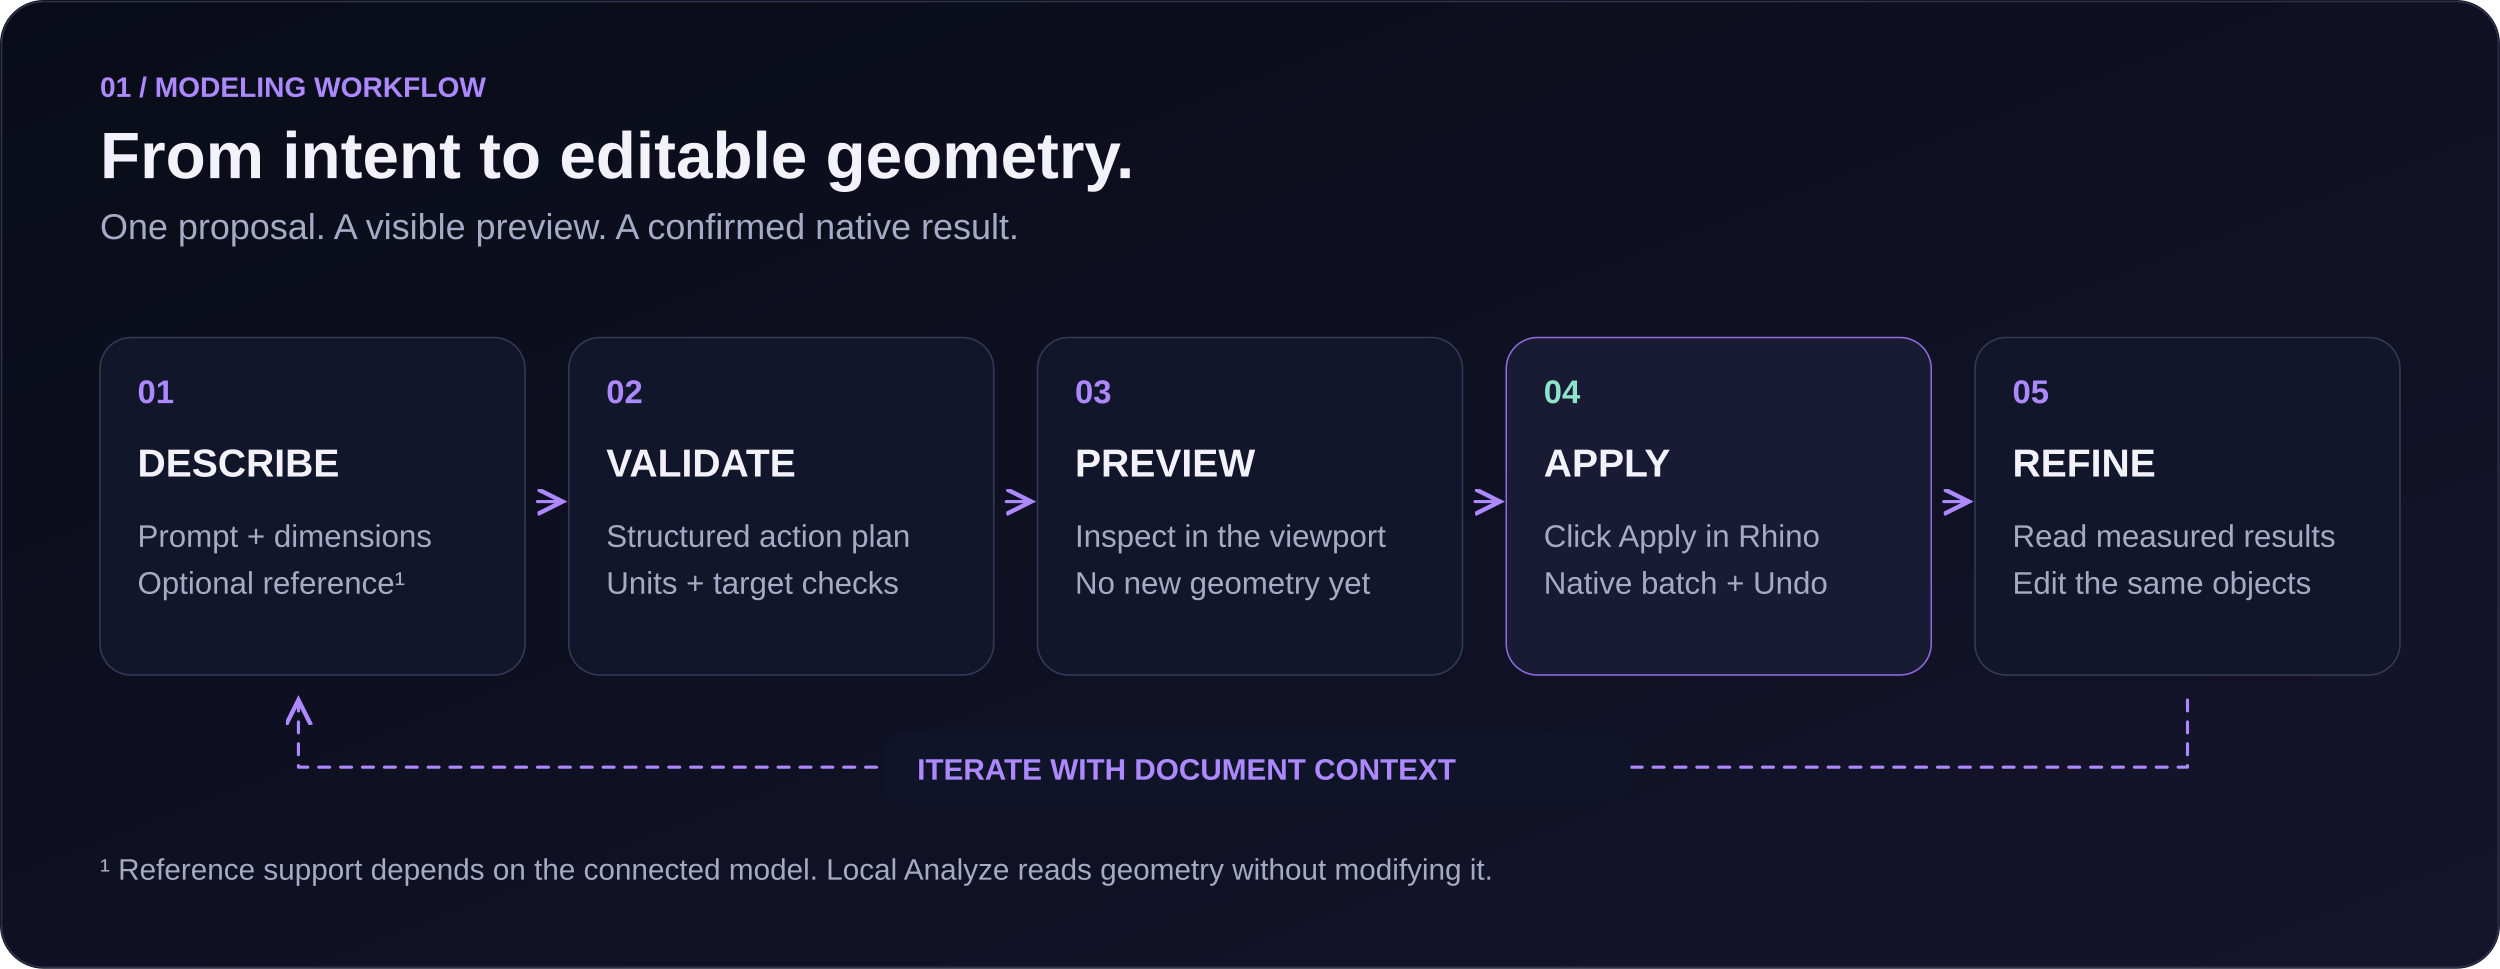
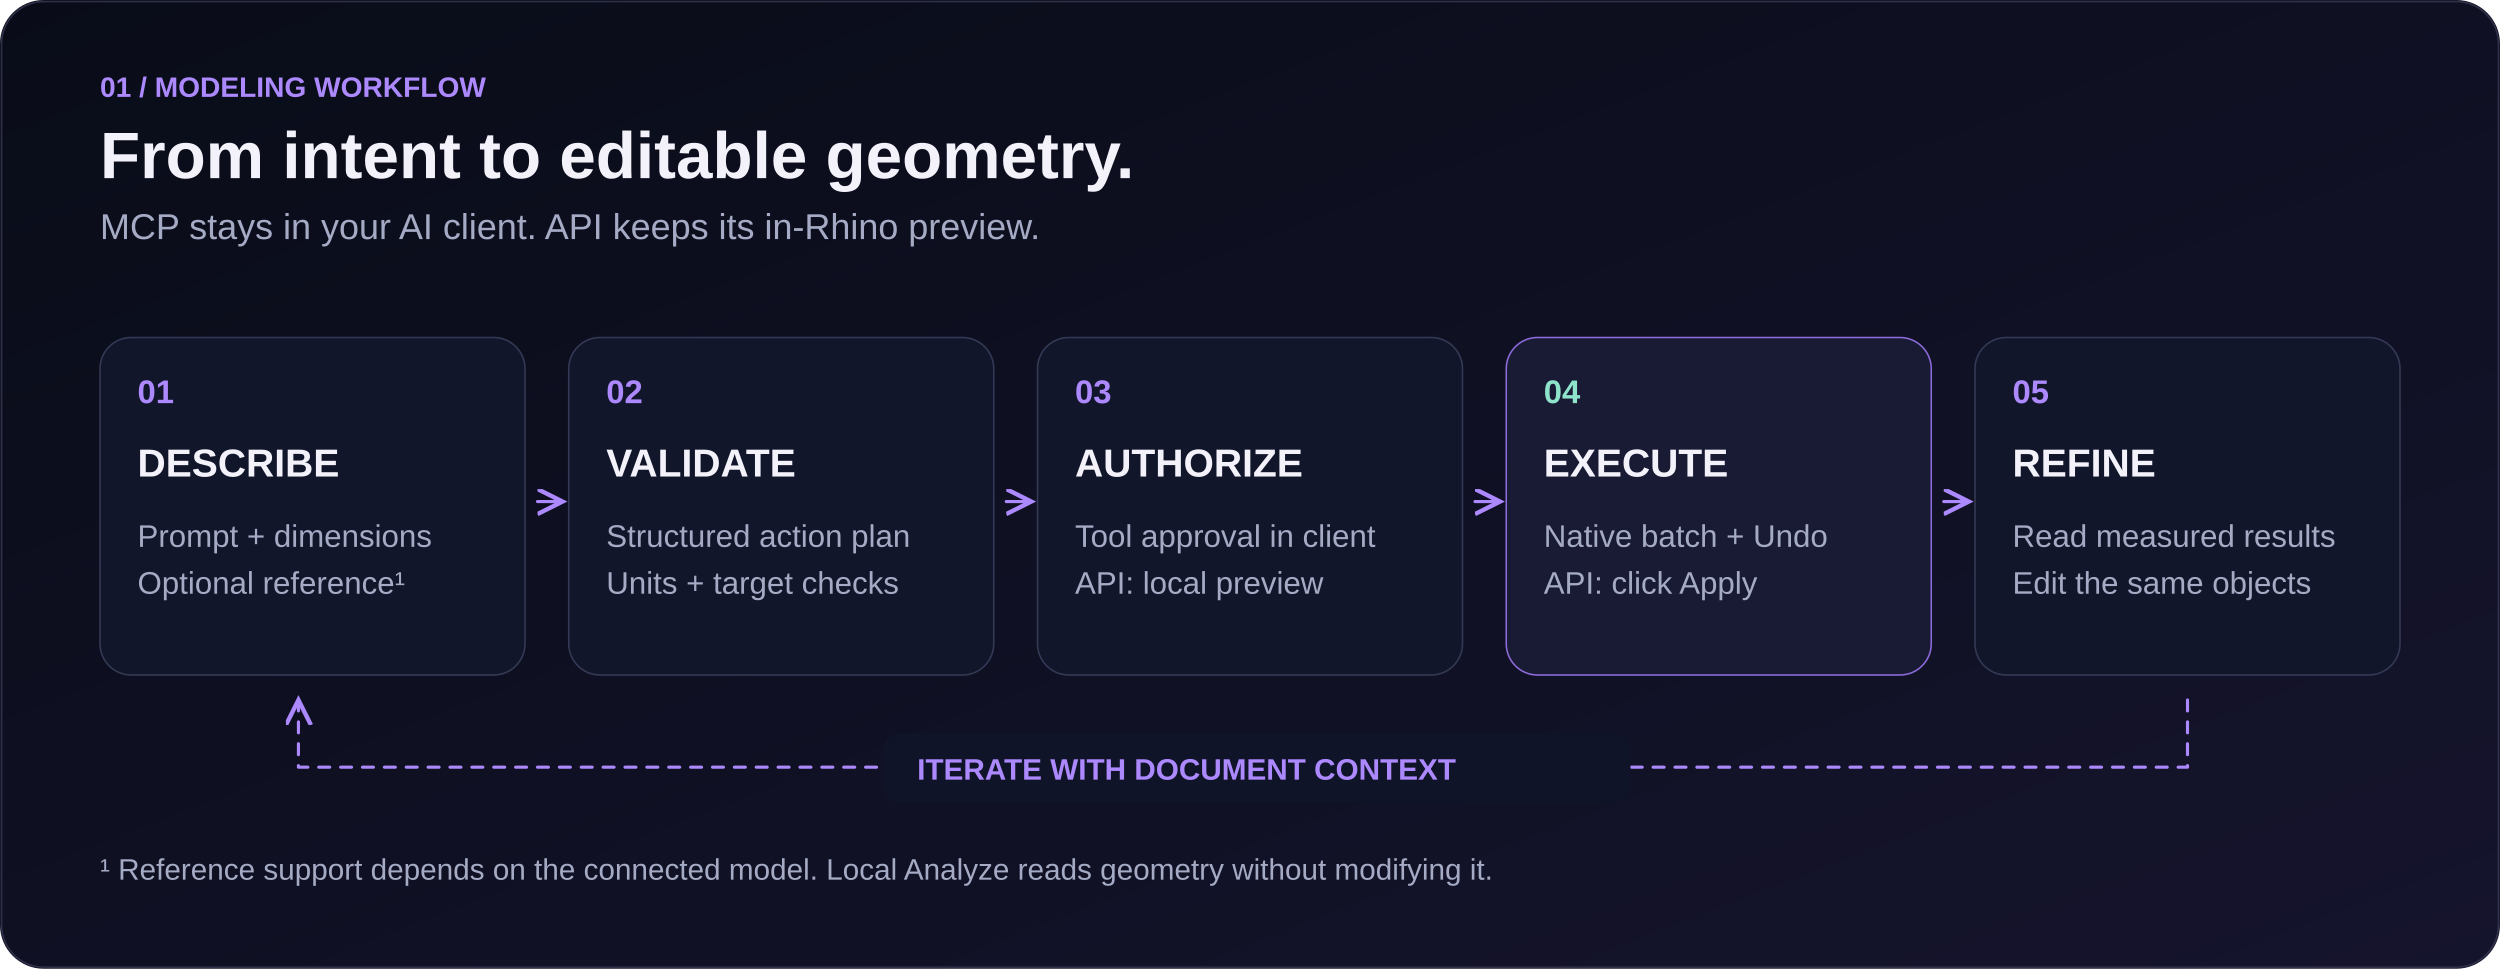
<svg xmlns="http://www.w3.org/2000/svg" width="1600" height="620" viewBox="0 0 1600 620" role="img" aria-labelledby="title desc">
  <defs>
    <linearGradient id="bg" x2="1" y2="1">
      <stop stop-color="#090C18" />
      <stop offset="1" stop-color="#15142D" />
    </linearGradient>
    <linearGradient id="accent">
      <stop stop-color="#AA6DFF" />
      <stop offset="1" stop-color="#6579FF" />
    </linearGradient>
    <marker id="arrow" markerWidth="10" markerHeight="10" refX="7" refY="4" orient="auto">
      <path d="M0 0L8 4L0 8" fill="none" stroke="#AD89FF" stroke-width="1.4" />
    </marker>
  </defs>
  <g font-family="Segoe UI,Arial,sans-serif">
    <rect width="1600" height="620" rx="28" fill="url(#bg)" />
    <rect x="1" y="1" width="1598" height="618" rx="27" fill="none" stroke="#303149" />
    <text x="64" y="62" font-size="18" fill="#AD89FF" font-weight="600">01 / MODELING WORKFLOW</text>
    <text x="64" y="114" font-size="42" fill="#F3F2FA" font-weight="600">From intent to editable geometry.</text>
-     <text x="64" y="153" font-size="23" fill="#A5ABC4" font-weight="400">One proposal. A visible preview. A confirmed native result.</text>
+     <text x="64" y="153" font-size="23" fill="#A5ABC4" font-weight="400">MCP stays in your AI client. API keeps its in-Rhino preview.</text>
    <rect x="64" y="216" width="272" height="216" rx="20" fill="#12162B" stroke="#343A55" />
    <text x="88" y="258" font-size="21" fill="#AD89FF" font-weight="600">01</text>
    <text x="88" y="305" font-size="25" fill="#F3F2FA" font-weight="600">DESCRIBE</text>
    <text x="88" y="350" font-size="20" fill="#A5ABC4" font-weight="400">Prompt + dimensions</text>
    <text x="88" y="380" font-size="20" fill="#A5ABC4" font-weight="400">Optional reference¹</text>
    <path d="M344 321H358" fill="none" stroke="#AD89FF" stroke-width="2" stroke-linecap="round" stroke-linejoin="round" marker-end="url(#arrow)" />
    <rect x="364" y="216" width="272" height="216" rx="20" fill="#12162B" stroke="#343A55" />
    <text x="388" y="258" font-size="21" fill="#AD89FF" font-weight="600">02</text>
    <text x="388" y="305" font-size="25" fill="#F3F2FA" font-weight="600">VALIDATE</text>
    <text x="388" y="350" font-size="20" fill="#A5ABC4" font-weight="400">Structured action plan</text>
    <text x="388" y="380" font-size="20" fill="#A5ABC4" font-weight="400">Units + target checks</text>
    <path d="M644 321H658" fill="none" stroke="#AD89FF" stroke-width="2" stroke-linecap="round" stroke-linejoin="round" marker-end="url(#arrow)" />
    <rect x="664" y="216" width="272" height="216" rx="20" fill="#12162B" stroke="#343A55" />
    <text x="688" y="258" font-size="21" fill="#AD89FF" font-weight="600">03</text>
-     <text x="688" y="305" font-size="25" fill="#F3F2FA" font-weight="600">PREVIEW</text>
-     <text x="688" y="350" font-size="20" fill="#A5ABC4" font-weight="400">Inspect in the viewport</text>
-     <text x="688" y="380" font-size="20" fill="#A5ABC4" font-weight="400">No new geometry yet</text>
+     <text x="688" y="305" font-size="25" fill="#F3F2FA" font-weight="600">AUTHORIZE</text>
+     <text x="688" y="350" font-size="20" fill="#A5ABC4" font-weight="400">Tool approval in client</text>
+     <text x="688" y="380" font-size="20" fill="#A5ABC4" font-weight="400">API: local preview</text>
    <path d="M944 321H958" fill="none" stroke="#AD89FF" stroke-width="2" stroke-linecap="round" stroke-linejoin="round" marker-end="url(#arrow)" />
    <rect x="964" y="216" width="272" height="216" rx="20" fill="#191A34" stroke="#8C6BDA" />
    <text x="988" y="258" font-size="21" fill="#8DE4CB" font-weight="600">04</text>
-     <text x="988" y="305" font-size="25" fill="#F3F2FA" font-weight="600">APPLY</text>
-     <text x="988" y="350" font-size="20" fill="#A5ABC4" font-weight="400">Click Apply in Rhino</text>
-     <text x="988" y="380" font-size="20" fill="#A5ABC4" font-weight="400">Native batch + Undo</text>
+     <text x="988" y="305" font-size="25" fill="#F3F2FA" font-weight="600">EXECUTE</text>
+     <text x="988" y="350" font-size="20" fill="#A5ABC4" font-weight="400">Native batch + Undo</text>
+     <text x="988" y="380" font-size="20" fill="#A5ABC4" font-weight="400">API: click Apply</text>
    <path d="M1244 321H1258" fill="none" stroke="#AD89FF" stroke-width="2" stroke-linecap="round" stroke-linejoin="round" marker-end="url(#arrow)" />
    <rect x="1264" y="216" width="272" height="216" rx="20" fill="#12162B" stroke="#343A55" />
    <text x="1288" y="258" font-size="21" fill="#AD89FF" font-weight="600">05</text>
    <text x="1288" y="305" font-size="25" fill="#F3F2FA" font-weight="600">REFINE</text>
    <text x="1288" y="350" font-size="20" fill="#A5ABC4" font-weight="400">Read measured results</text>
    <text x="1288" y="380" font-size="20" fill="#A5ABC4" font-weight="400">Edit the same objects</text>
    <path d="M1400 448V491H191V450" fill="none" stroke="#AD89FF" stroke-width="2" stroke-linecap="round" stroke-linejoin="round" stroke-dasharray="7 7" marker-end="url(#arrow)" />
    <rect x="566" y="470" width="477" height="43" rx="10" fill="#101428" stroke="#101428" />
    <text x="587" y="499" font-size="19" fill="#AD89FF" font-weight="600">ITERATE WITH DOCUMENT CONTEXT</text>
    <text x="64" y="563" font-size="19" fill="#A5ABC4" font-weight="400">¹ Reference support depends on the connected model. Local Analyze reads geometry without modifying it.</text>
  </g>
</svg>
